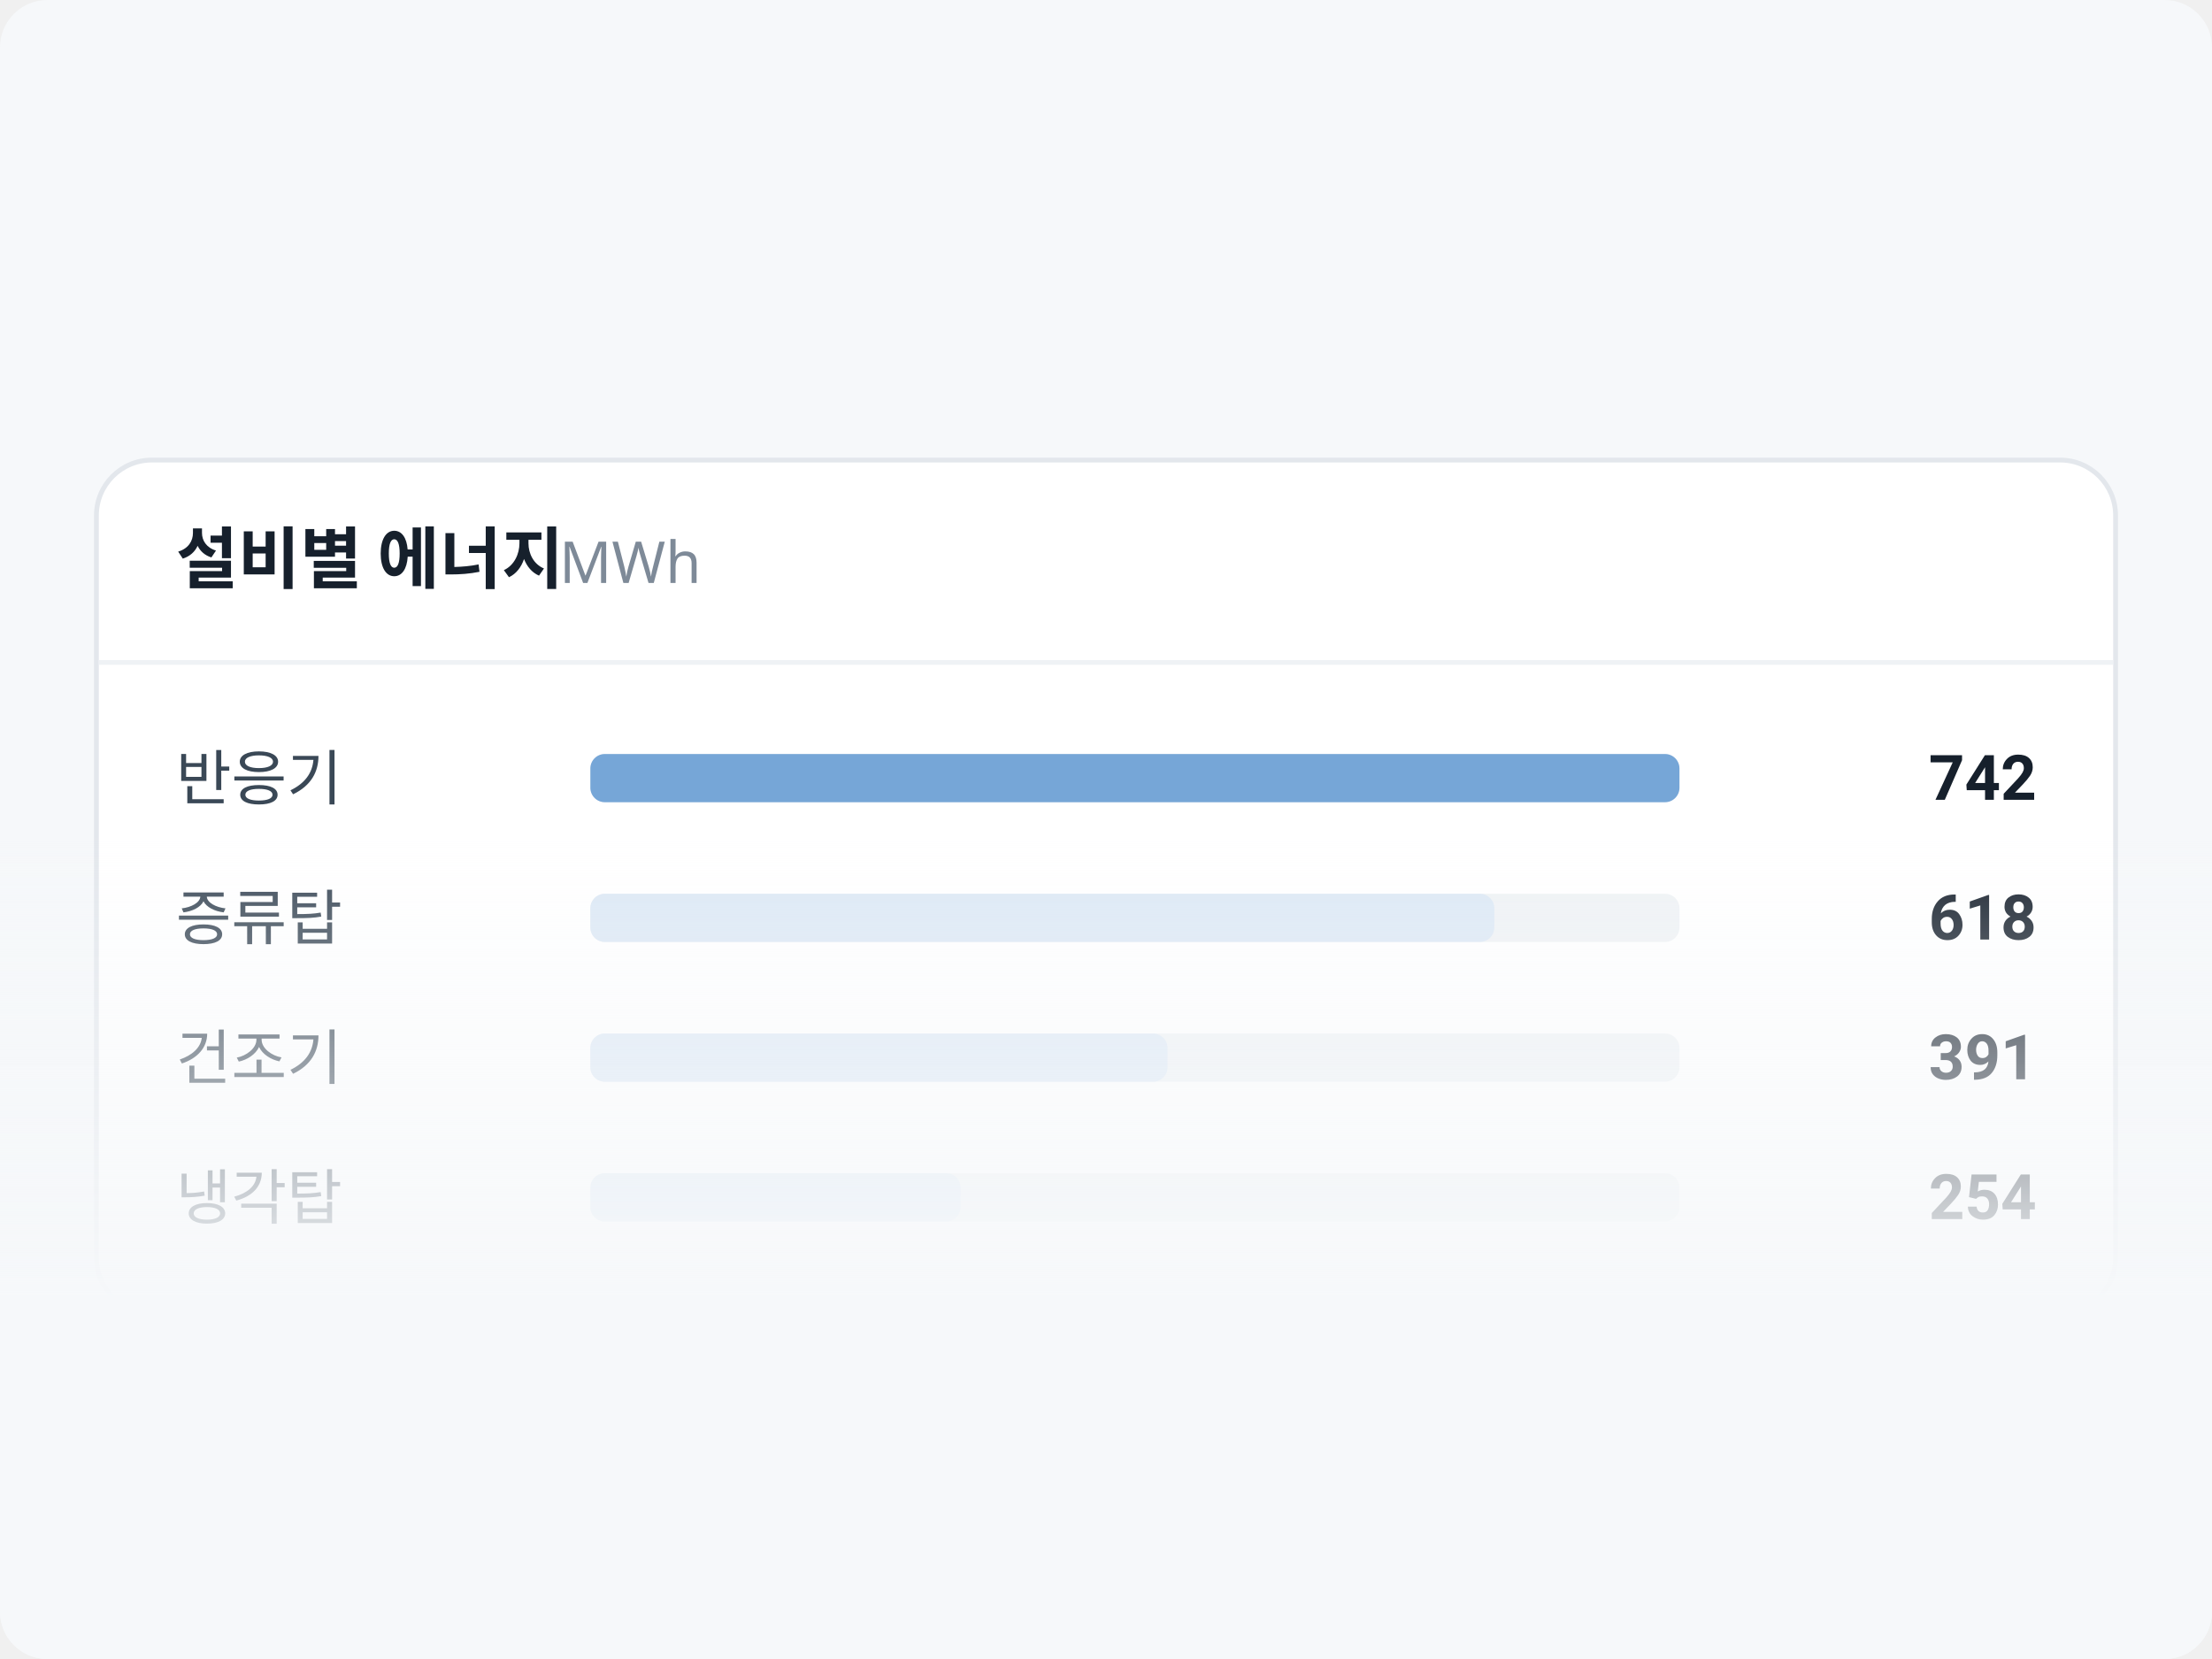
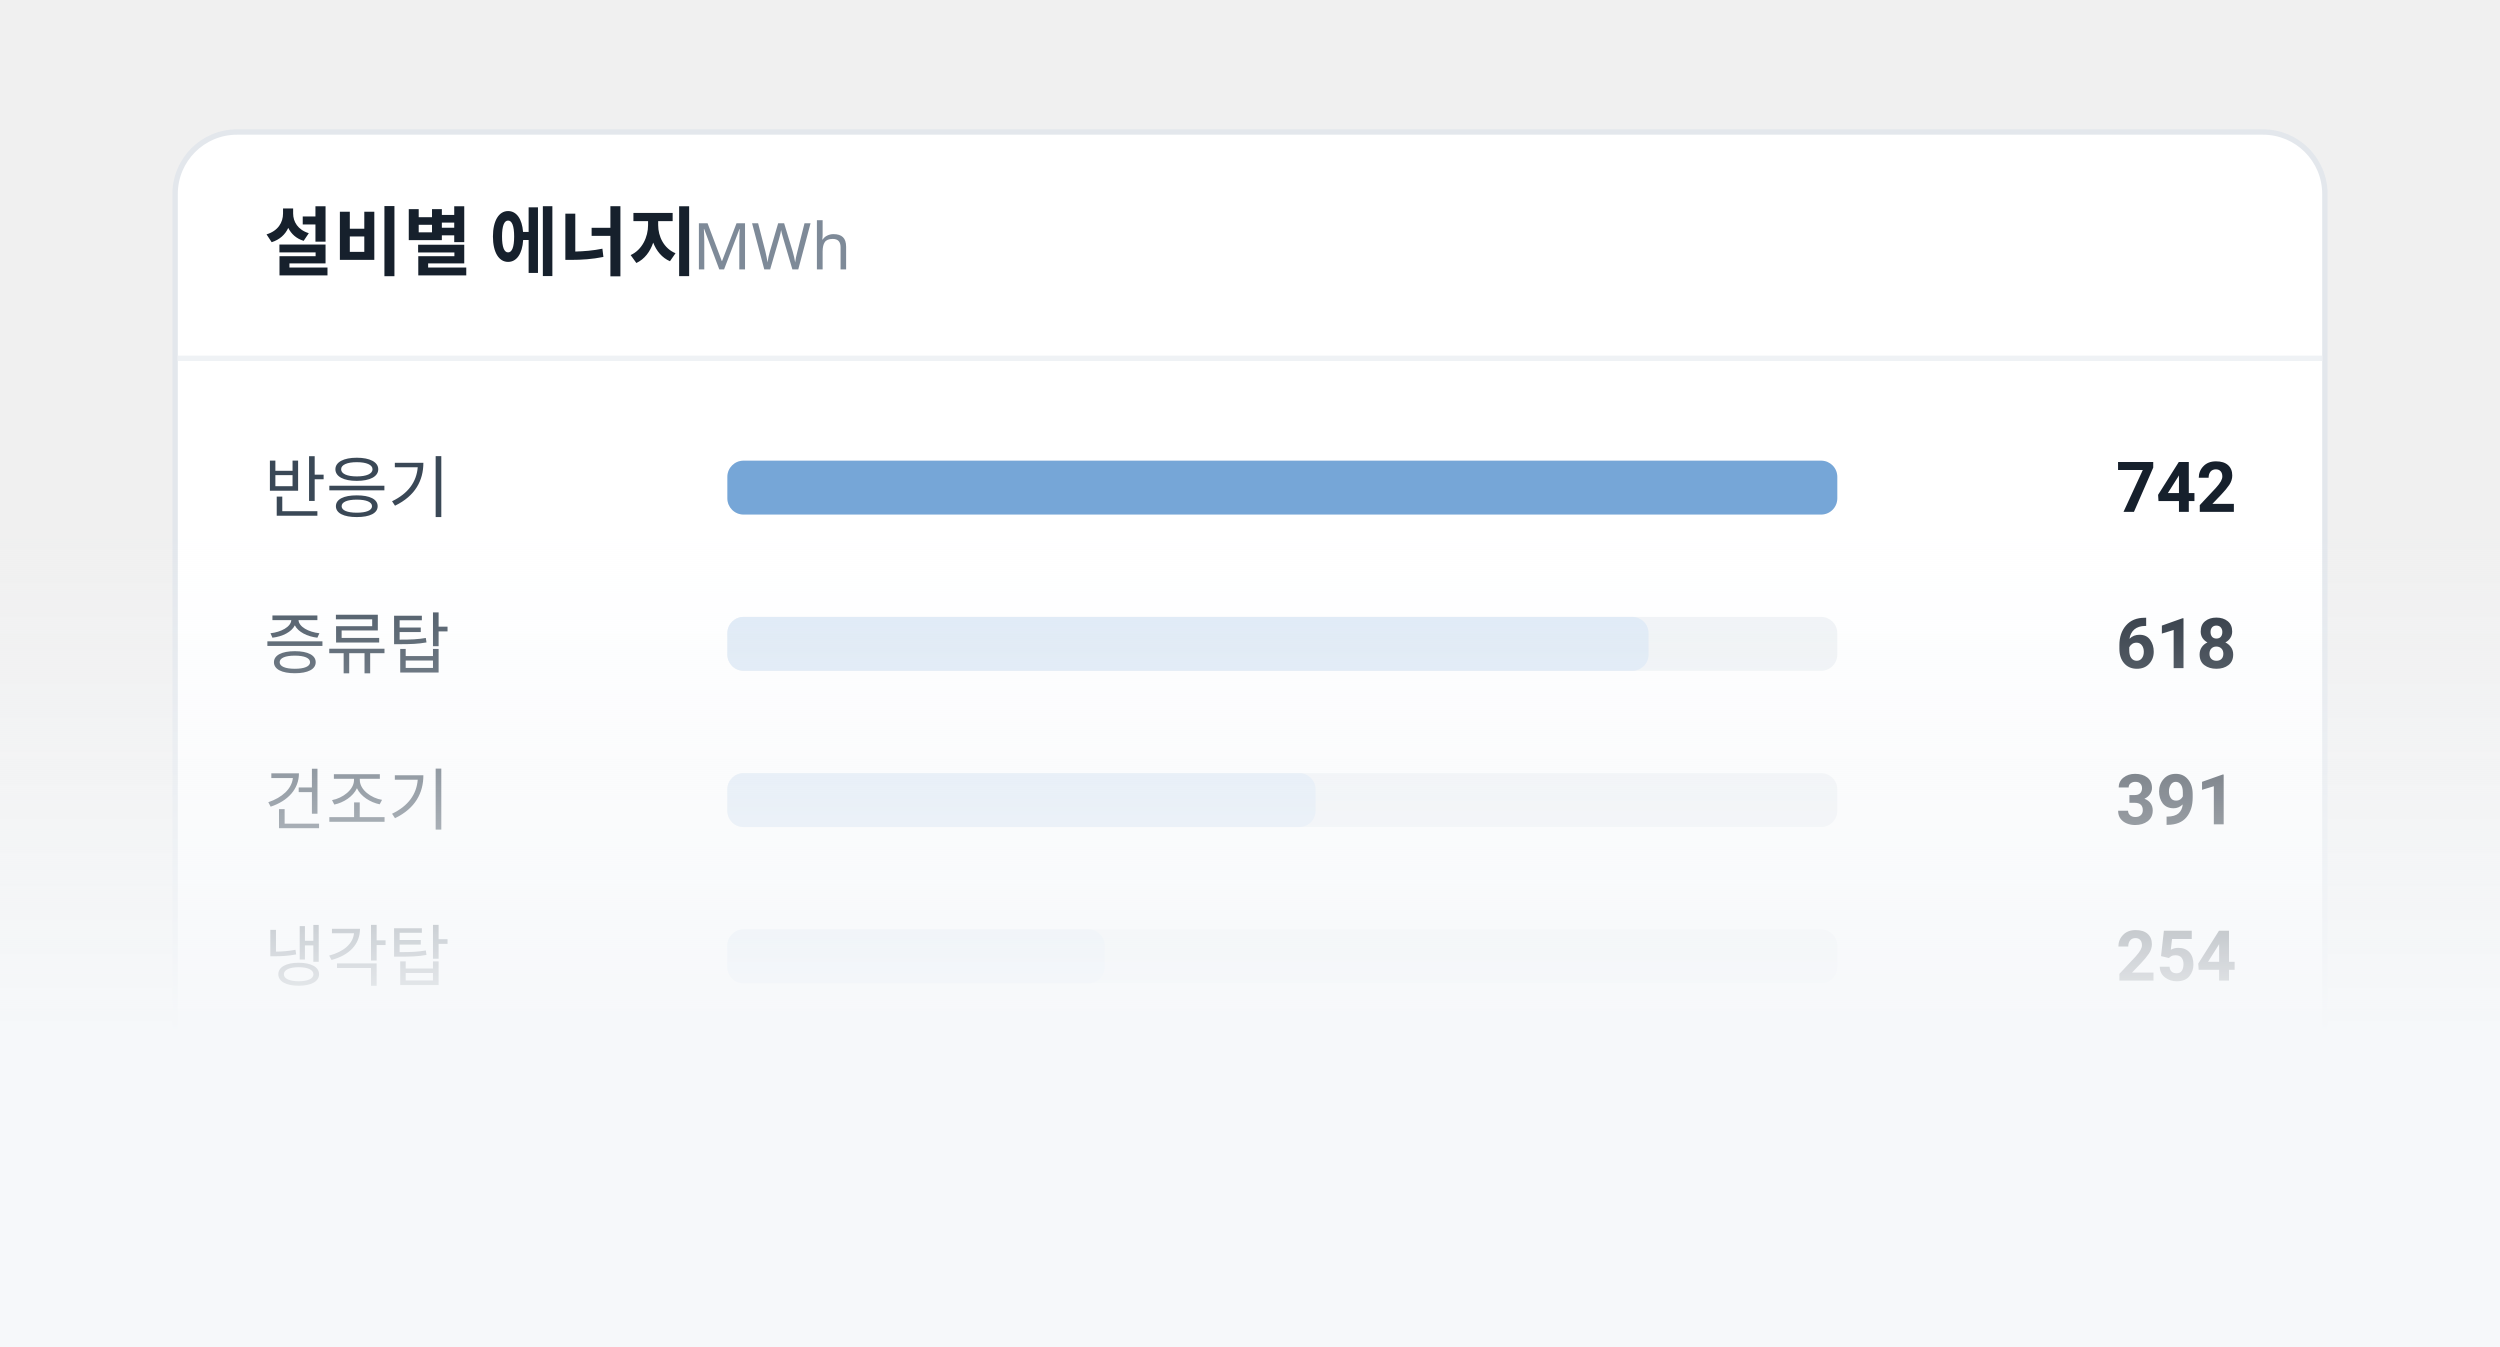
- <svg xmlns="http://www.w3.org/2000/svg" width="560" height="420" viewBox="0 0 560 420" fill="none">
+ <svg xmlns="http://www.w3.org/2000/svg" width="464" height="250" viewBox="0 0 464 250" fill="none">
  <defs>
-     <linearGradient id="fade0" x1="0" y1="210" x2="0" y2="330" gradientUnits="userSpaceOnUse">
+     <linearGradient id="fade0" x1="0" y1="98.8" x2="0" y2="192.7" gradientUnits="userSpaceOnUse">
      <stop offset="0" stop-color="#F6F8FA" stop-opacity="0" />
      <stop offset="0.5" stop-color="#F6F8FA" stop-opacity="0.5" />
      <stop offset="1" stop-color="#F6F8FA" stop-opacity="1" />
    </linearGradient>
    <clipPath id="card">
-       <rect width="560" height="420" rx="12" />
+       <rect width="464" height="250" rx="0" />
    </clipPath>
  </defs>
  <g clip-path="url(#card)">
-     <rect x="0" y="0" width="560" height="420" rx="12" fill="#F6F8FA" />
-     <g transform="translate(0 14.00)">
-       <g transform="translate(-61.60 -45.76) scale(1.22)">
-         <rect x="70.5" y="121.5" width="419" height="177" rx="11.5" fill="#FFFFFF" stroke="#E3E7EC" stroke-width="1" />
-         <line x1="71" y1="163.5" x2="489" y2="163.5" stroke="#EFF2F5" stroke-width="1" />
-         <text x="87" y="147" font-family="Pretendard" font-size="14" font-weight="600" fill="#16202C">설비별 에너지</text>
-         <text x="166.56" y="147" font-family="JetBrains Mono" font-size="12" font-weight="400" fill="#7E8A98">MWh</text>
-         <text x="87" y="192" font-family="Pretendard" font-size="12.5" font-weight="400" fill="#3A4856">반응기</text>
-         <rect x="173" y="182.5" width="226" height="10" rx="3" fill="#EFF2F5" />
-         <rect x="173" y="182.5" width="226" height="10" rx="3" fill="#76A6D7" />
-         <text x="450.72" y="192" font-family="Roboto" font-size="13" font-weight="600" fill="#16202C" font-variant-numeric="tabular-nums">742</text>
-         <text x="87" y="221" font-family="Pretendard" font-size="12.5" font-weight="400" fill="#3A4856">증류탑</text>
-         <rect x="173" y="211.5" width="226" height="10" rx="3" fill="#EFF2F5" />
-         <rect x="173" y="211.5" width="187.58" height="10" rx="3" fill="#DCE8F5" />
-         <text x="450.72" y="221" font-family="Roboto" font-size="13" font-weight="600" fill="#16202C" font-variant-numeric="tabular-nums">618</text>
-         <text x="87" y="250" font-family="Pretendard" font-size="12.5" font-weight="400" fill="#3A4856">건조기</text>
-         <rect x="173" y="240.5" width="226" height="10" rx="3" fill="#EFF2F5" />
-         <rect x="173" y="240.5" width="119.77" height="10" rx="3" fill="#DCE8F5" />
-         <text x="450.72" y="250" font-family="Roboto" font-size="13" font-weight="600" fill="#16202C" font-variant-numeric="tabular-nums">391</text>
-         <text x="87" y="279" font-family="Pretendard" font-size="12.5" font-weight="400" fill="#3A4856">냉각탑</text>
-         <rect x="173" y="269.5" width="226" height="10" rx="3" fill="#EFF2F5" />
-         <rect x="173" y="269.5" width="76.83" height="10" rx="3" fill="#DCE8F5" />
-         <text x="450.72" y="279" font-family="Roboto" font-size="13" font-weight="600" fill="#16202C" font-variant-numeric="tabular-nums">254</text>
-       </g>
-     </g>
-     <rect x="0" y="210" width="560" height="210" fill="url(#fade0)" />
+     <rect x="32.5" y="24.5" width="399" height="177" rx="11.5" fill="#FFFFFF" stroke="#E3E7EC" stroke-width="1" />
+     <line x1="33" y1="66.5" x2="431" y2="66.5" stroke="#EFF2F5" stroke-width="1" />
+     <text x="49" y="50" font-family="Pretendard" font-size="14" font-weight="600" fill="#16202C">설비별 에너지</text>
+     <text x="128.56" y="50" font-family="JetBrains Mono" font-size="12" font-weight="400" fill="#7E8A98">MWh</text>
+     <text x="49" y="95" font-family="Pretendard" font-size="12.5" font-weight="400" fill="#3A4856">반응기</text>
+     <rect x="135" y="85.5" width="206" height="10" rx="3" fill="#EFF2F5" />
+     <rect x="135" y="85.5" width="206" height="10" rx="3" fill="#76A6D7" />
+     <text x="392.72" y="95" font-family="Roboto" font-size="13" font-weight="600" fill="#16202C" font-variant-numeric="tabular-nums">742</text>
+     <text x="49" y="124" font-family="Pretendard" font-size="12.5" font-weight="400" fill="#3A4856">증류탑</text>
+     <rect x="135" y="114.5" width="206" height="10" rx="3" fill="#EFF2F5" />
+     <rect x="135" y="114.5" width="170.97" height="10" rx="3" fill="#DCE8F5" />
+     <text x="392.72" y="124" font-family="Roboto" font-size="13" font-weight="600" fill="#16202C" font-variant-numeric="tabular-nums">618</text>
+     <text x="49" y="153" font-family="Pretendard" font-size="12.5" font-weight="400" fill="#3A4856">건조기</text>
+     <rect x="135" y="143.5" width="206" height="10" rx="3" fill="#EFF2F5" />
+     <rect x="135" y="143.5" width="109.17" height="10" rx="3" fill="#DCE8F5" />
+     <text x="392.72" y="153" font-family="Roboto" font-size="13" font-weight="600" fill="#16202C" font-variant-numeric="tabular-nums">391</text>
+     <text x="49" y="182" font-family="Pretendard" font-size="12.5" font-weight="400" fill="#3A4856">냉각탑</text>
+     <rect x="135" y="172.5" width="206" height="10" rx="3" fill="#EFF2F5" />
+     <rect x="135" y="172.5" width="70.03" height="10" rx="3" fill="#DCE8F5" />
+     <text x="392.72" y="182" font-family="Roboto" font-size="13" font-weight="600" fill="#16202C" font-variant-numeric="tabular-nums">254</text>
+     <rect x="0" y="98.8" width="464" height="151.2" fill="url(#fade0)" />
  </g>
</svg>
